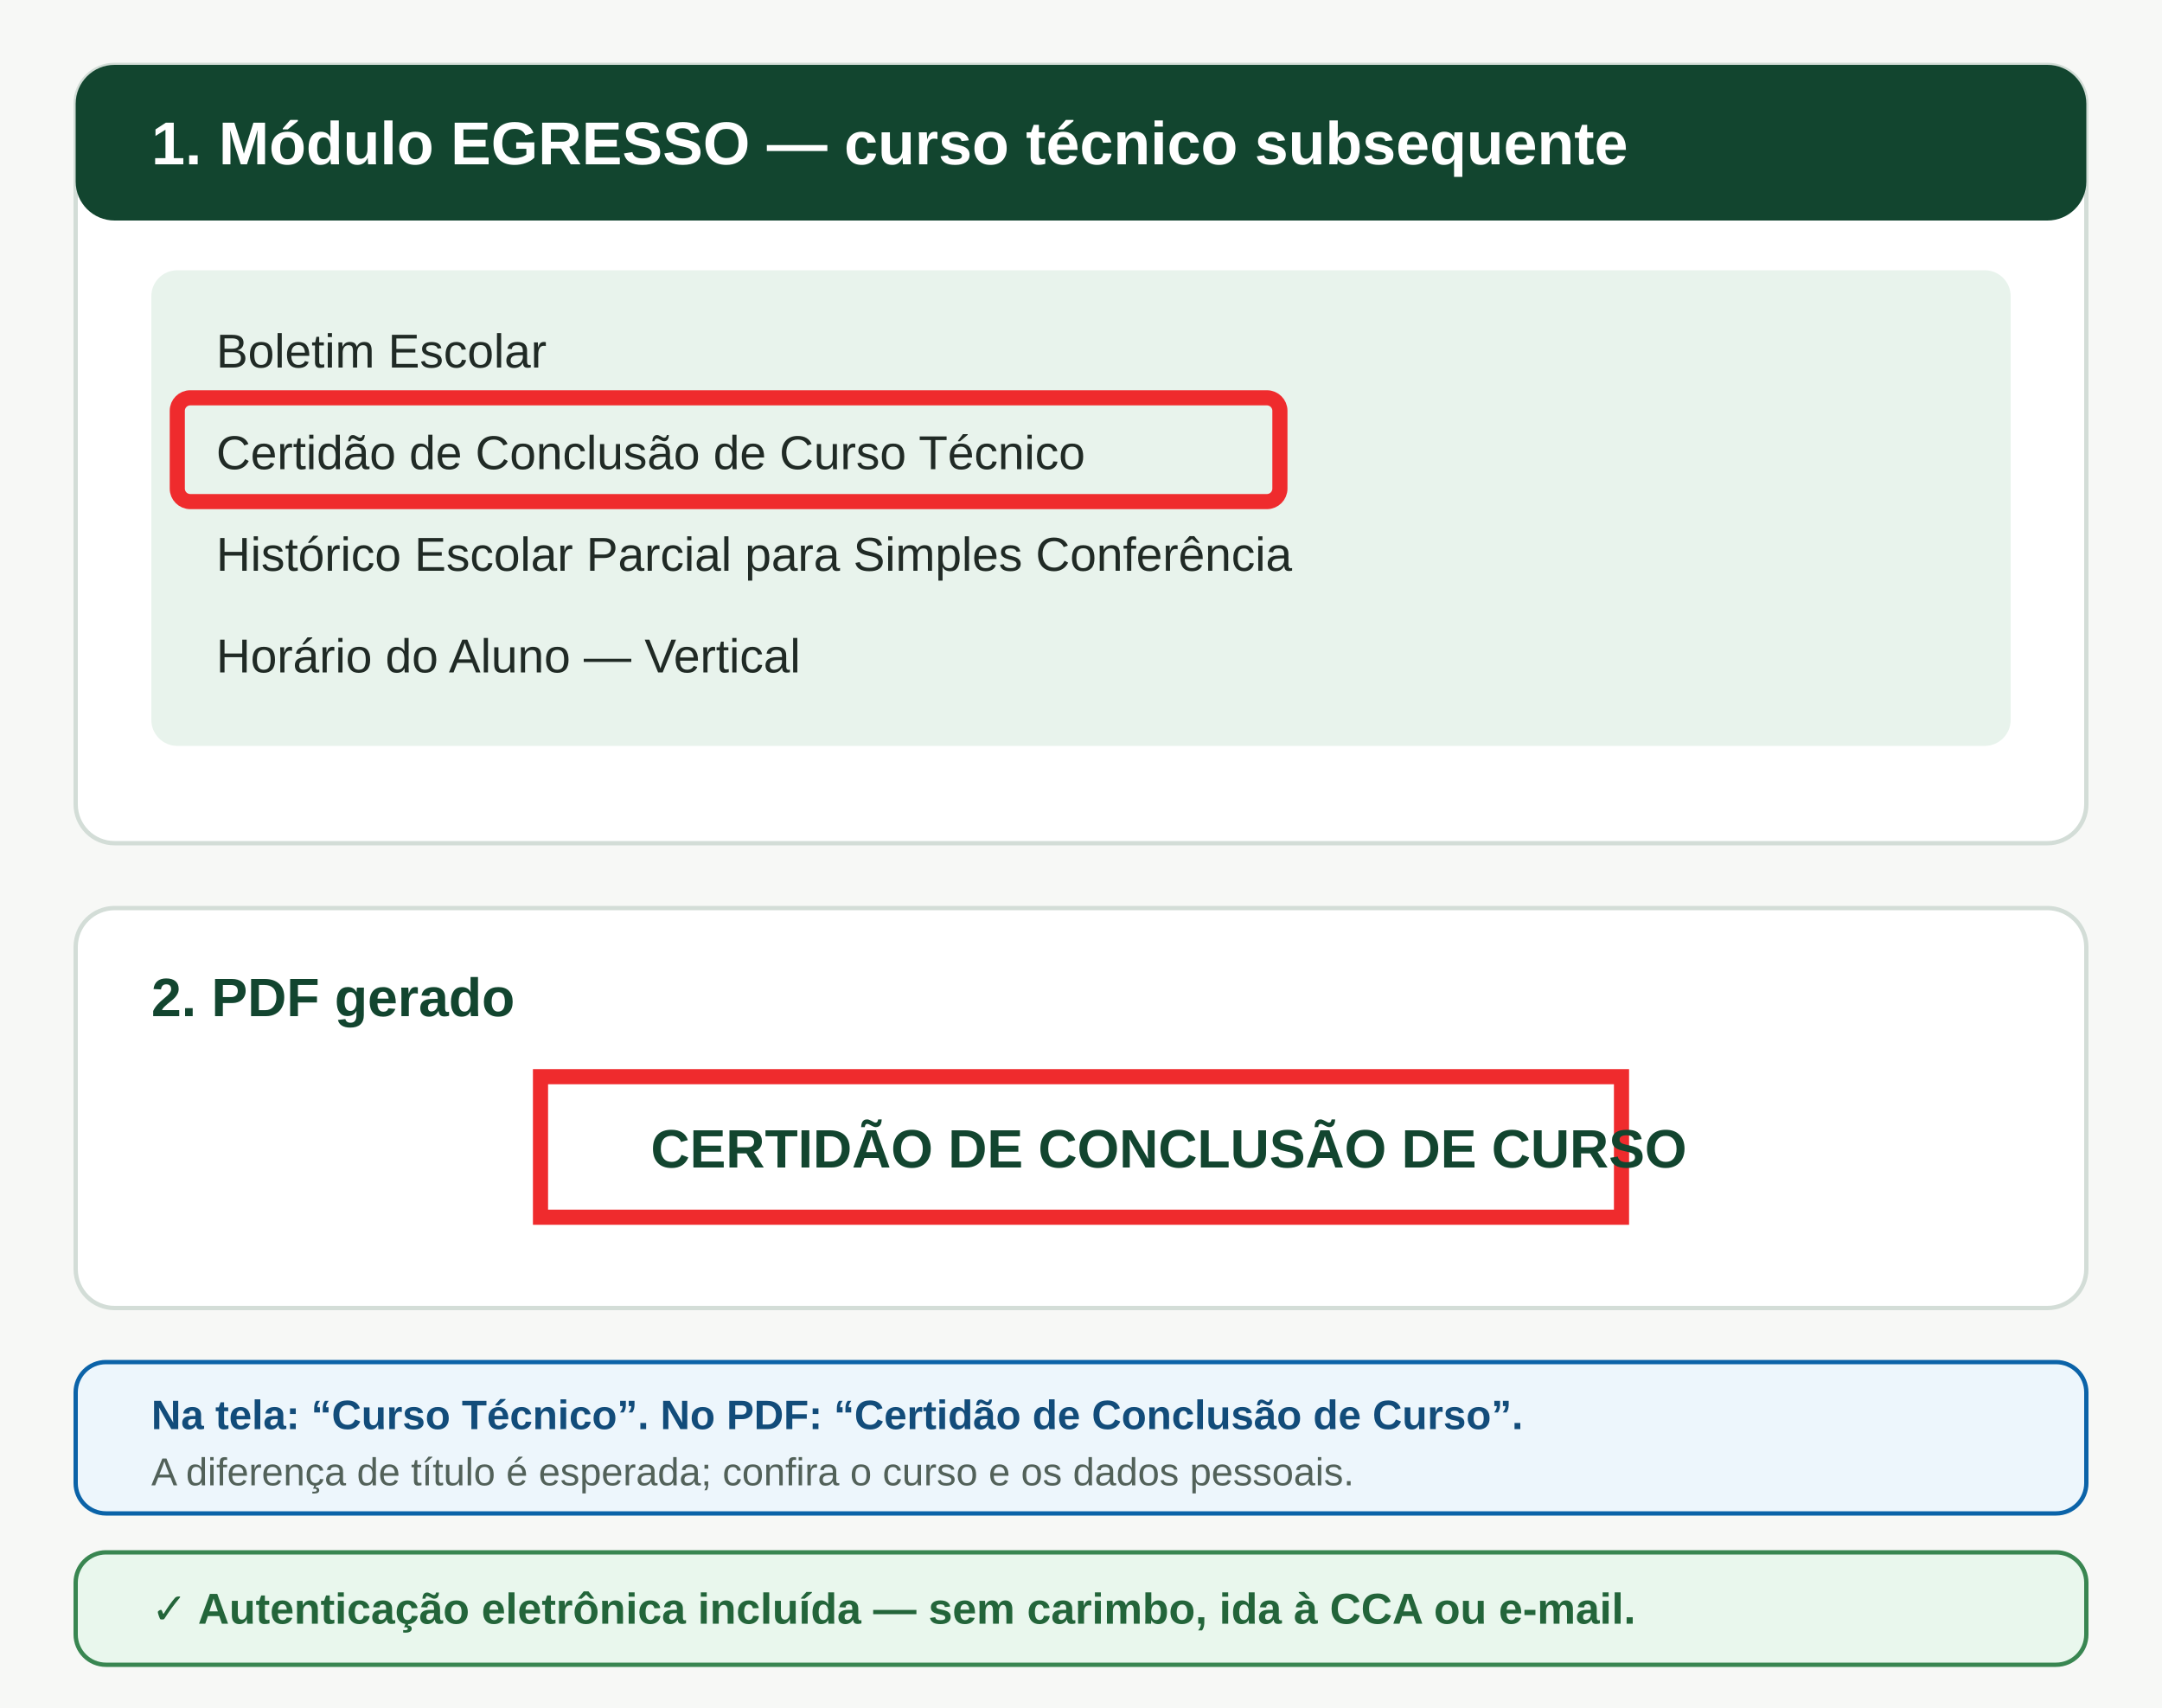
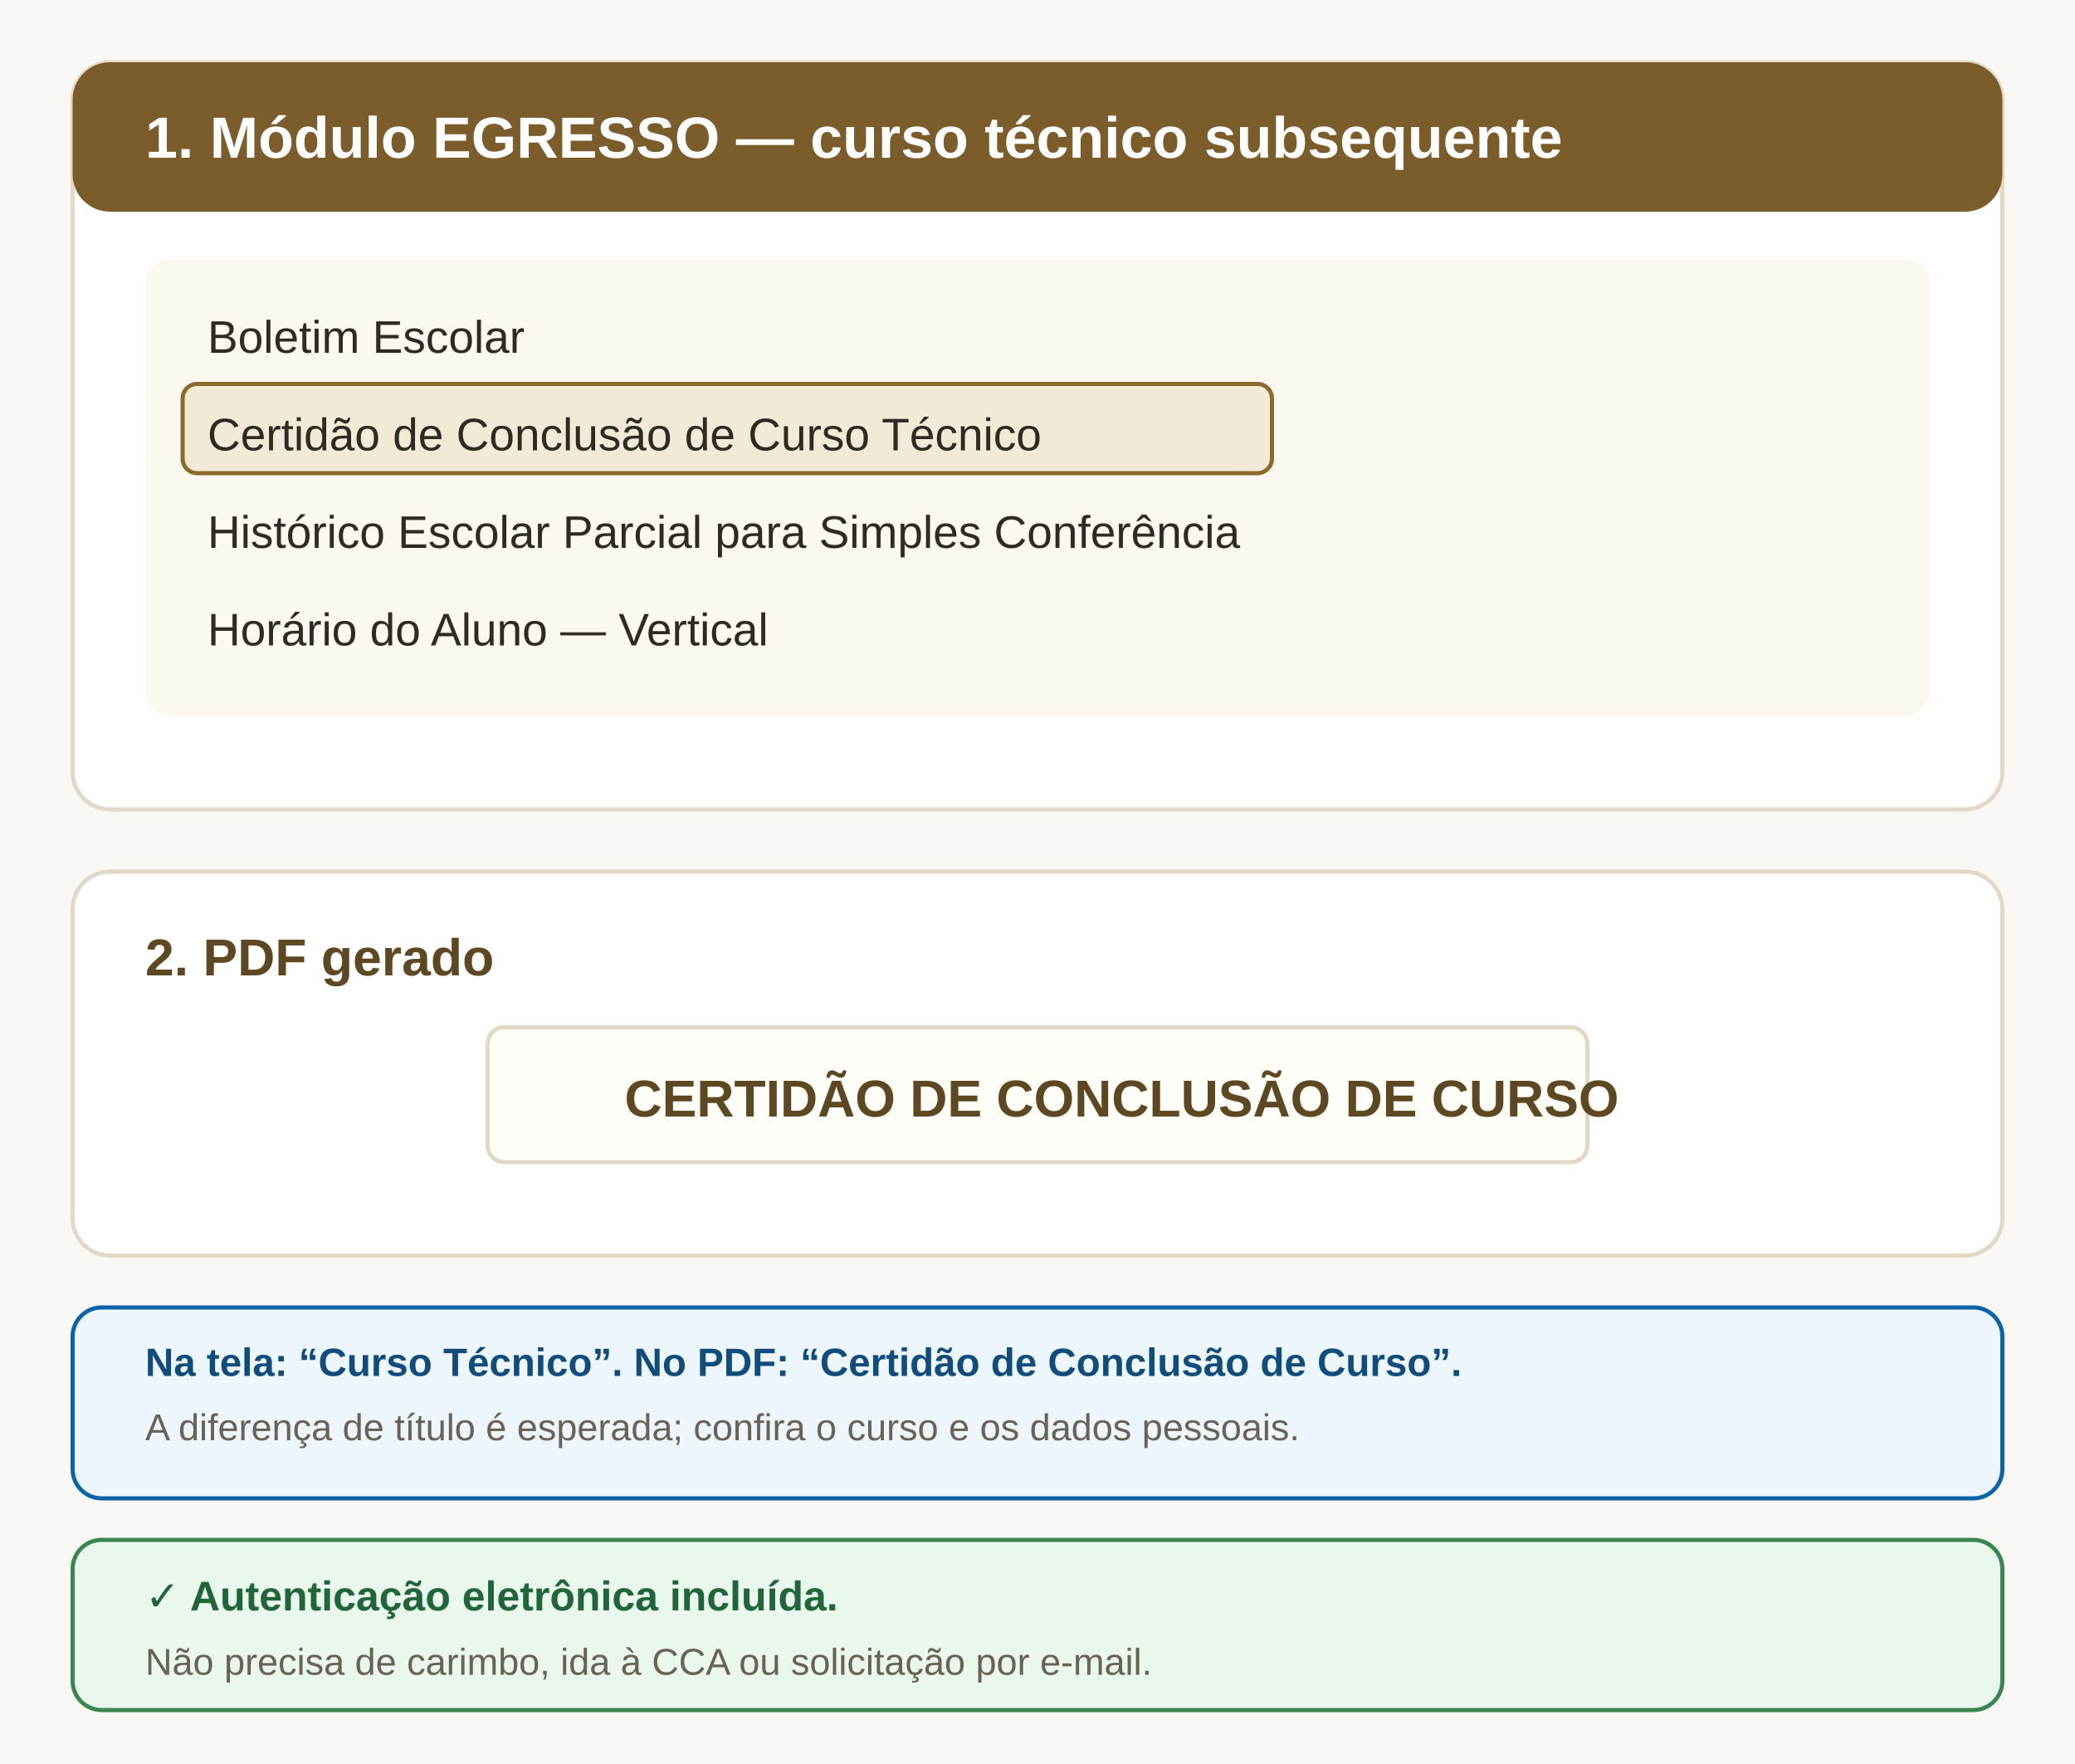
- <svg xmlns="http://www.w3.org/2000/svg" width="1000" height="790" viewBox="0 0 1000 790" role="img" aria-labelledby="t d">
-   <style>.bg{fill:#f7f8f6}.card{fill:#fff;stroke:#d3ddd7;stroke-width:2}.head{fill:#12452f}.soft{fill:#e8f3ec}.red{fill:none;stroke:#ef2b2d;stroke-width:7}.blue{fill:#edf6fc;stroke:#0b63a8;stroke-width:2}.green{fill:#e9f7ed;stroke:#398651;stroke-width:2}.h{font:700 28px Arial,sans-serif;fill:#fff}.t{font:700 25px Arial,sans-serif;fill:#12452f}.b{font:22px Arial,sans-serif;fill:#202a25}.s{font:18px Arial,sans-serif;fill:#526159}.note{font:700 19px Arial,sans-serif;fill:#124c7a}.ok{font:700 20px Arial,sans-serif;fill:#23653a}</style>
-   <rect class="bg" width="1000" height="790" />
+ <svg xmlns="http://www.w3.org/2000/svg" width="1000" height="850" viewBox="0 0 1000 850" role="img" aria-labelledby="t d">
+   <style>
+ .bg{fill:#f8f7f3}.card{fill:#fff;stroke:#e1d8c7;stroke-width:2}.head{fill:#7a5d2a}.soft{fill:#fbf8ef}.selected{fill:#f2ead7;stroke:#8a6a2f;stroke-width:2}.titlebox{fill:#fffdf8;stroke:#e1d8c7;stroke-width:2}.blue{fill:#edf6fc;stroke:#0b63a8;stroke-width:2}.green{fill:#e9f7ed;stroke:#398651;stroke-width:2}.h{font:700 28px Arial,sans-serif;fill:#fff}.t{font:700 25px Arial,sans-serif;fill:#5d4824}.b{font:22px Arial,sans-serif;fill:#2f2b22}.s{font:18px Arial,sans-serif;fill:#696257}.note{font:700 19px Arial,sans-serif;fill:#124c7a}.ok{font:700 20px Arial,sans-serif;fill:#23653a}
+ </style>
+   <rect class="bg" width="1000" height="850" />
  <rect class="card" x="35" y="30" width="930" height="360" rx="18" />
  <rect class="head" x="35" y="30" width="930" height="72" rx="18" />
  <text class="h" x="70" y="76">1. Módulo EGRESSO — curso técnico subsequente</text>
  <rect class="soft" x="70" y="125" width="860" height="220" rx="12" />
  <text class="b" x="100" y="170">Boletim Escolar</text>
+   <rect class="selected" x="88" y="185" width="525" height="43" rx="7" />
  <text class="b" x="100" y="217">Certidão de Conclusão de Curso Técnico</text>
  <text class="b" x="100" y="264">Histórico Escolar Parcial para Simples Conferência</text>
  <text class="b" x="100" y="311">Horário do Aluno — Vertical</text>
-   <rect class="red" x="82" y="184" width="510" height="48" rx="6" />
  <rect class="card" x="35" y="420" width="930" height="185" rx="18" />
  <text class="t" x="70" y="470">2. PDF gerado</text>
-   <rect class="red" x="250" y="498" width="500" height="65" />
-   <text class="t" x="301" y="540">CERTIDÃO DE CONCLUSÃO DE CURSO</text>
-   <rect class="blue" x="35" y="630" width="930" height="70" rx="14" />
-   <text class="note" x="70" y="661">Na tela: “Curso Técnico”. No PDF: “Certidão de Conclusão de Curso”.</text>
-   <text class="s" x="70" y="687">A diferença de título é esperada; confira o curso e os dados pessoais.</text>
-   <rect class="green" x="35" y="718" width="930" height="52" rx="14" />
-   <text class="ok" x="70" y="751">✓ Autenticação eletrônica incluída — sem carimbo, ida à CCA ou e-mail.</text>
+   <rect class="titlebox" x="235" y="495" width="530" height="65" rx="8" />
+   <text class="t" x="301" y="538">CERTIDÃO DE CONCLUSÃO DE CURSO</text>
+   <rect class="blue" x="35" y="630" width="930" height="92" rx="14" />
+   <text class="note" x="70" y="663">Na tela: “Curso Técnico”. No PDF: “Certidão de Conclusão de Curso”.</text>
+   <text class="s" x="70" y="694">A diferença de título é esperada; confira o curso e os dados pessoais.</text>
+   <rect class="green" x="35" y="742" width="930" height="82" rx="14" />
+   <text class="ok" x="70" y="776">✓ Autenticação eletrônica incluída.</text>
+   <text class="s" x="70" y="807">Não precisa de carimbo, ida à CCA ou solicitação por e-mail.</text>
</svg>
